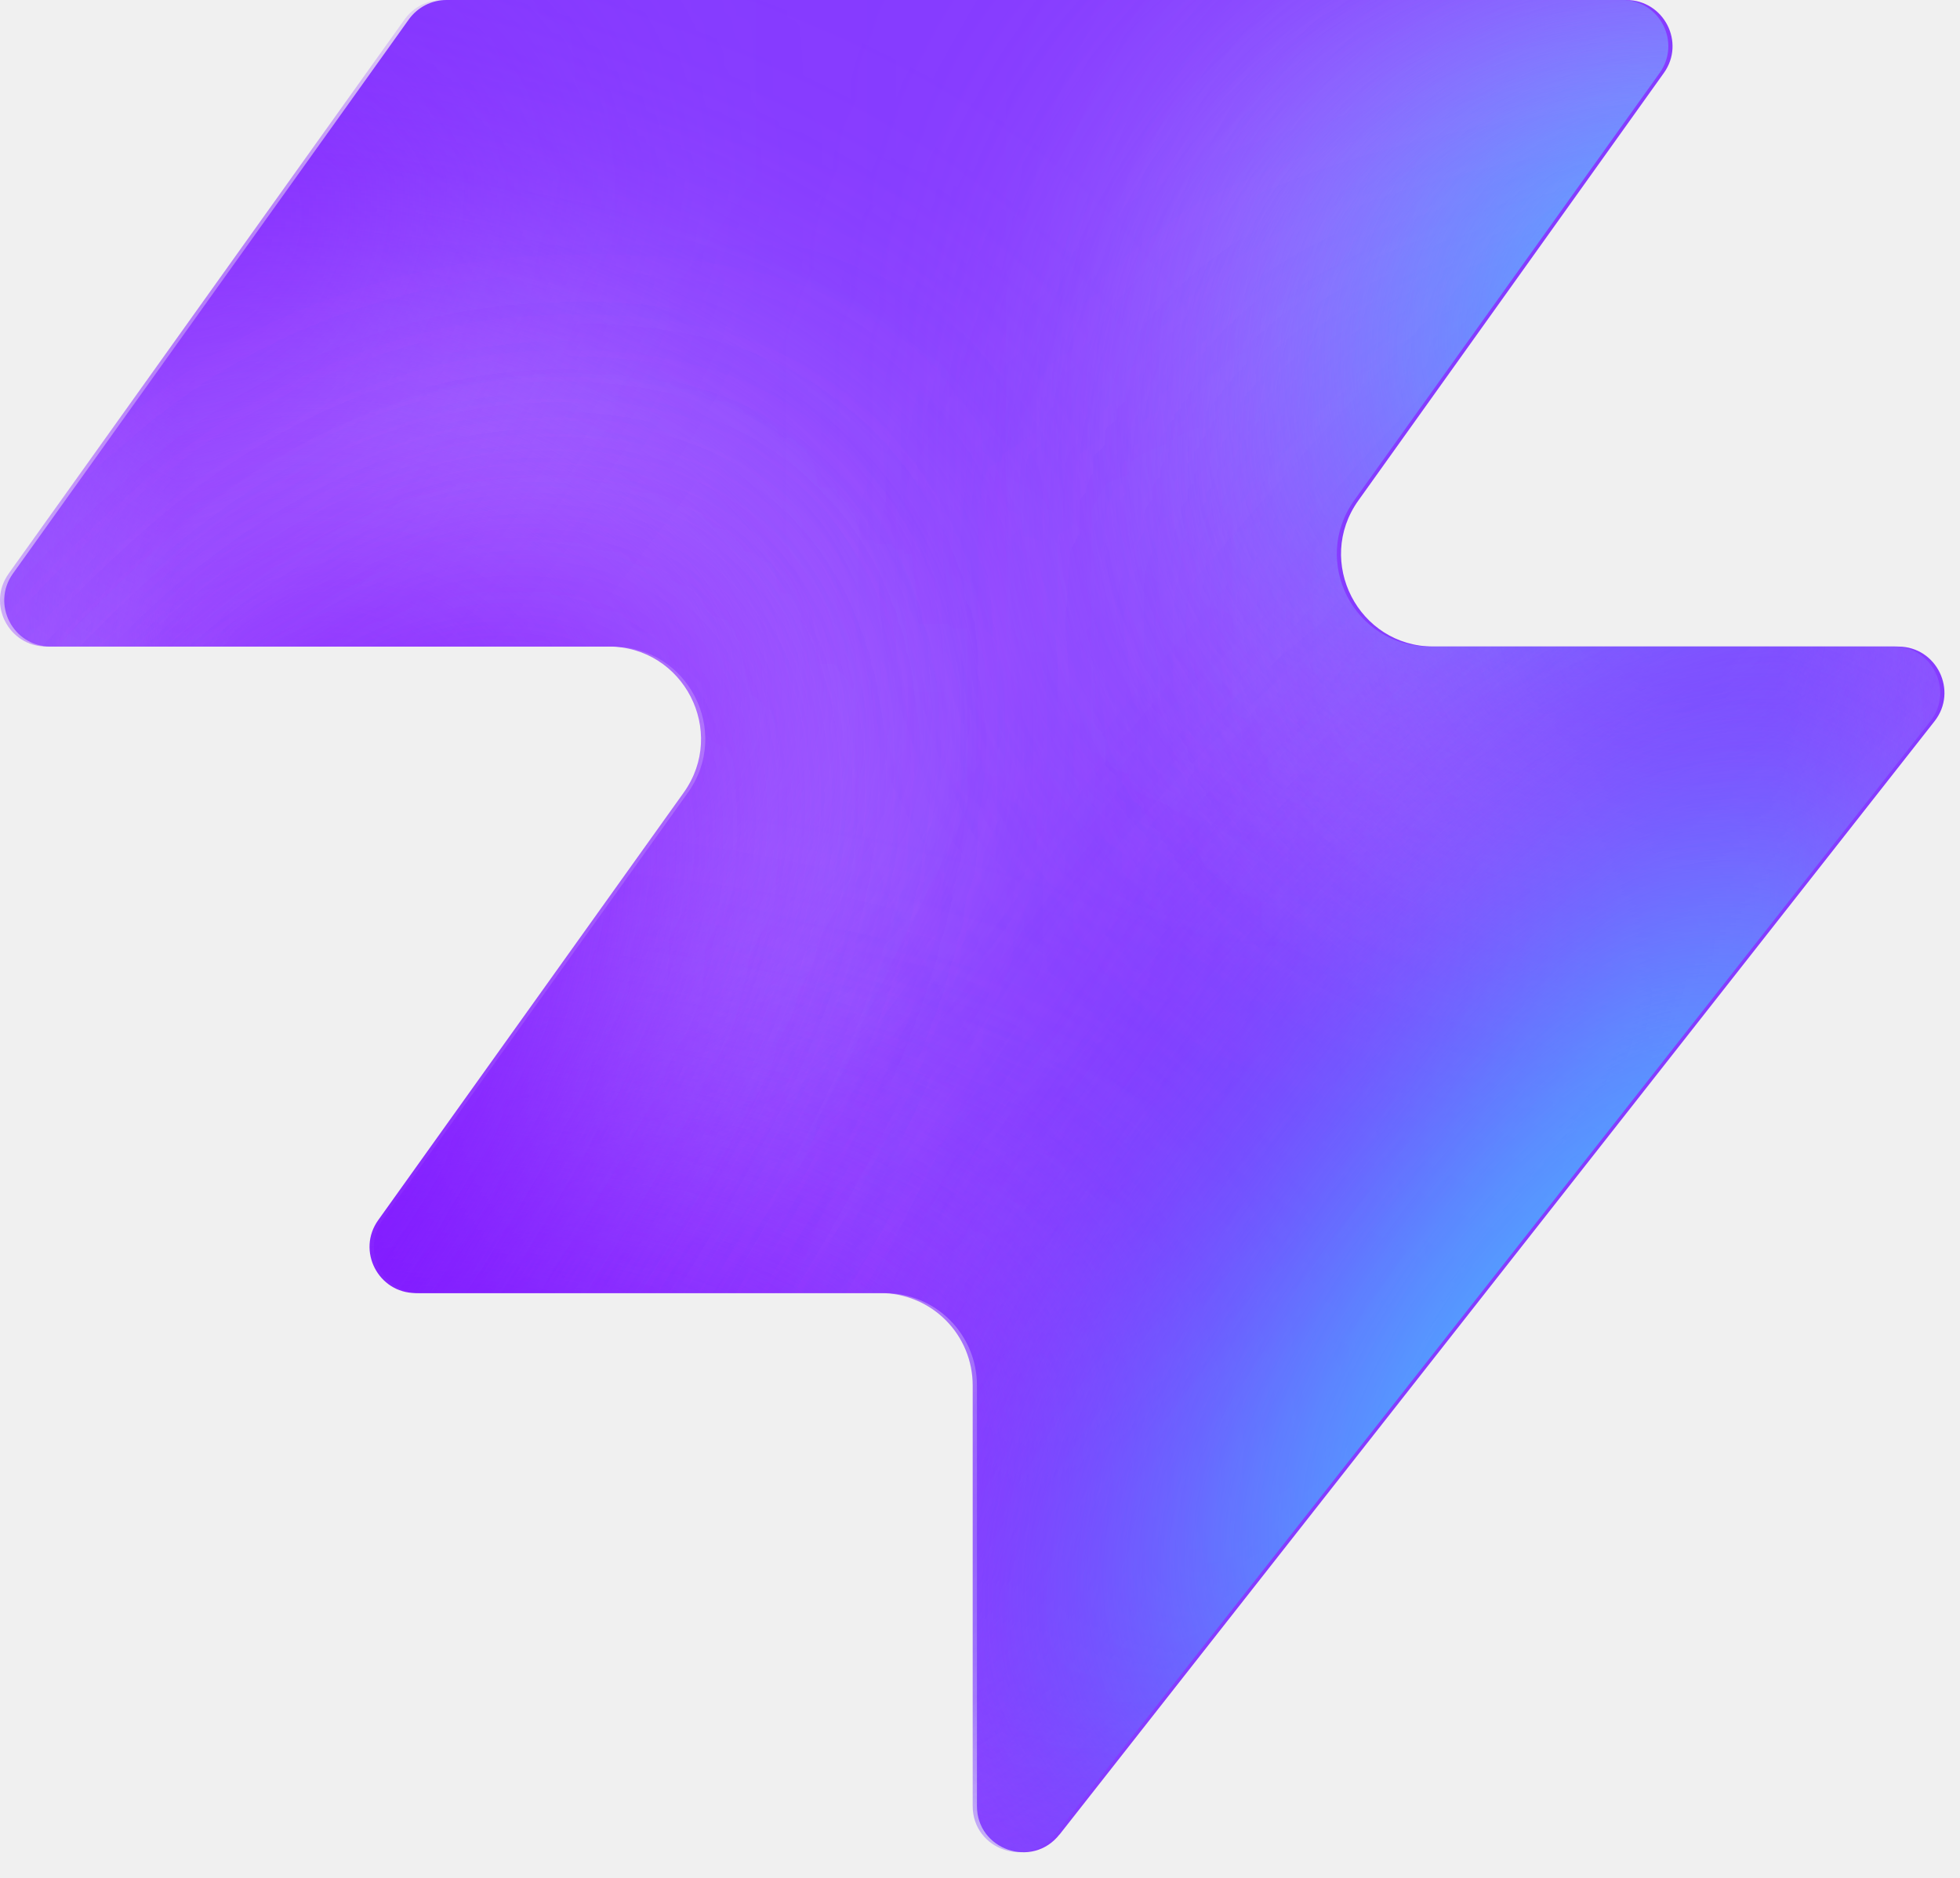
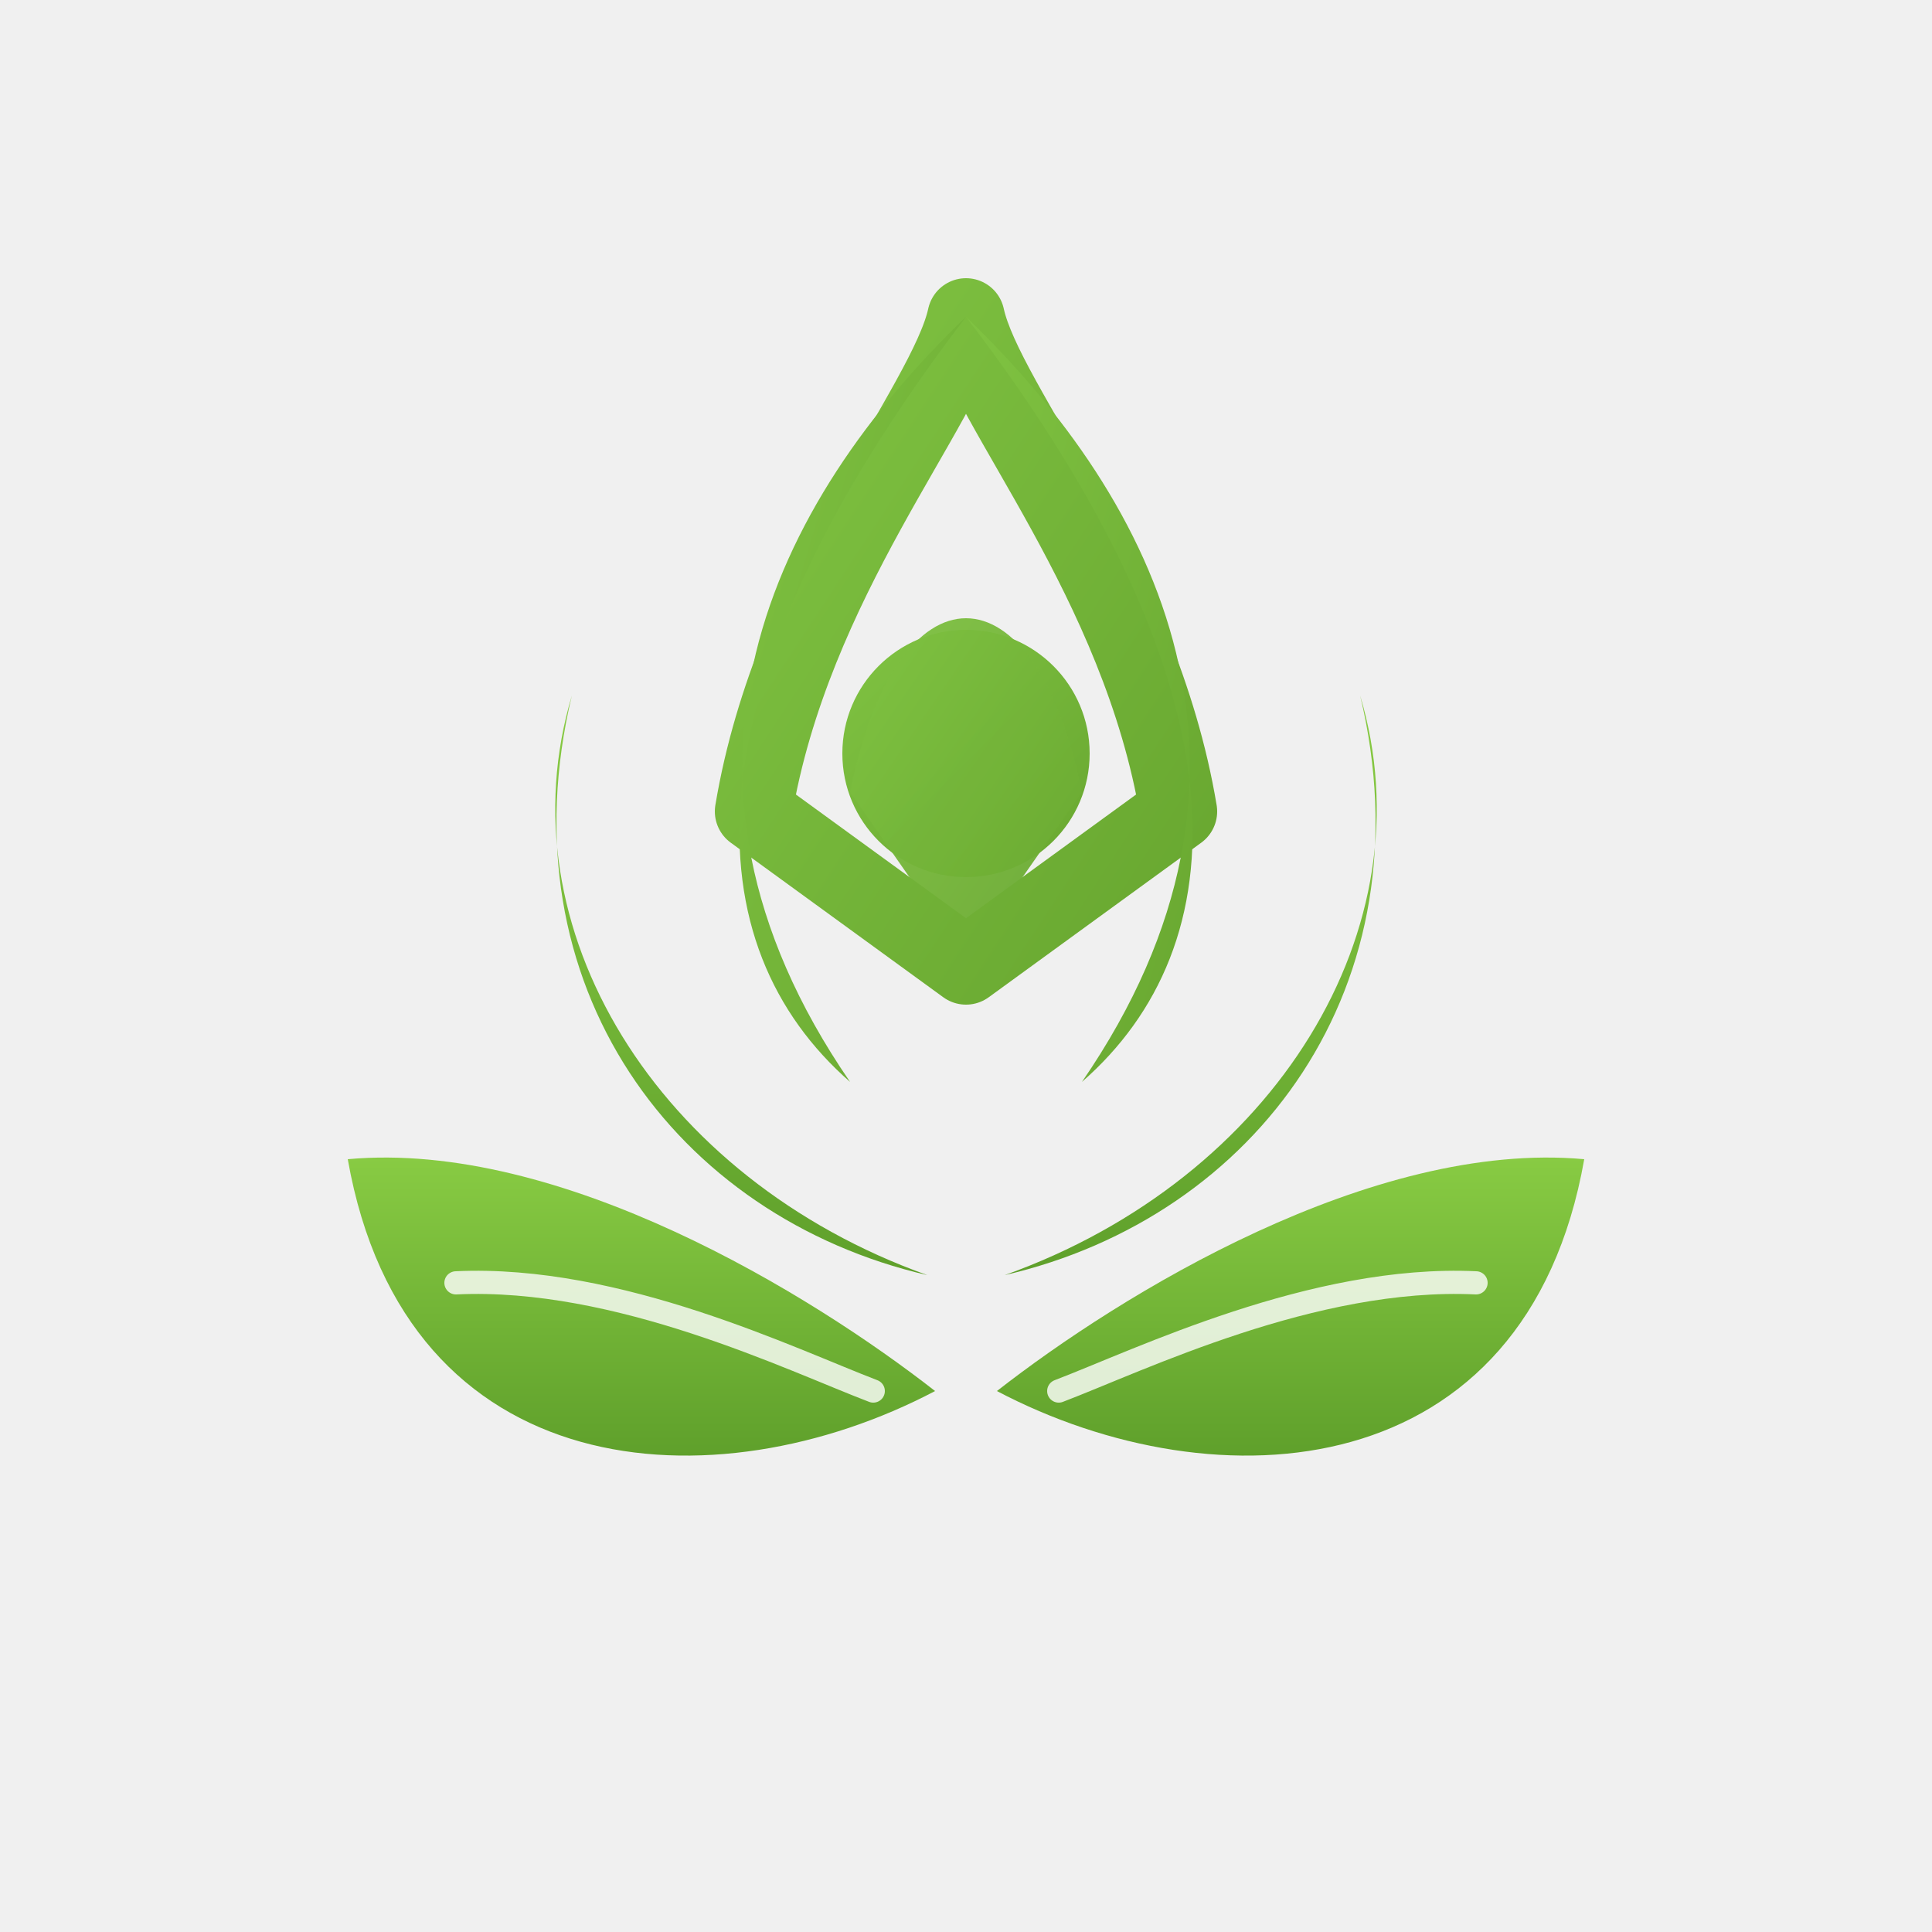
- <svg xmlns="http://www.w3.org/2000/svg" width="48" height="46" fill="none" viewBox="0 0 48 46">
-   <path fill="#863bff" d="M25.946 44.938c-.664.845-2.021.375-2.021-.698V33.937a2.26 2.26 0 0 0-2.262-2.262H10.287c-.92 0-1.456-1.04-.92-1.788l7.48-10.471c1.07-1.497 0-3.578-1.842-3.578H1.237c-.92 0-1.456-1.04-.92-1.788L10.013.474c.214-.297.556-.474.92-.474h28.894c.92 0 1.456 1.04.92 1.788l-7.48 10.471c-1.07 1.498 0 3.579 1.842 3.579h11.377c.943 0 1.473 1.088.89 1.83L25.947 44.94z" style="fill:#863bff;fill:color(display-p3 .525 .23 1);fill-opacity:1" />
-   <mask id="a" width="48" height="46" x="0" y="0" maskUnits="userSpaceOnUse" style="mask-type:alpha">
-     <path fill="#000" d="M25.842 44.938c-.664.844-2.021.375-2.021-.698V33.937a2.26 2.26 0 0 0-2.262-2.262H10.183c-.92 0-1.456-1.04-.92-1.788l7.48-10.471c1.07-1.498 0-3.579-1.842-3.579H1.133c-.92 0-1.456-1.04-.92-1.787L9.91.473c.214-.297.556-.474.92-.474h28.894c.92 0 1.456 1.04.92 1.788l-7.48 10.471c-1.07 1.498 0 3.578 1.842 3.578h11.377c.943 0 1.473 1.088.89 1.832L25.843 44.94z" style="fill:#000;fill-opacity:1" />
-   </mask>
-   <g mask="url(#a)">
-     <g filter="url(#b)">
-       <ellipse cx="5.508" cy="14.704" fill="#ede6ff" rx="5.508" ry="14.704" style="fill:#ede6ff;fill:color(display-p3 .927 .903 1);fill-opacity:1" transform="matrix(.00324 1 1 -.00324 -4.47 31.516)" />
-     </g>
-     <g filter="url(#c)">
-       <ellipse cx="10.399" cy="29.851" fill="#ede6ff" rx="10.399" ry="29.851" style="fill:#ede6ff;fill:color(display-p3 .927 .903 1);fill-opacity:1" transform="matrix(.00324 1 1 -.00324 -39.328 7.883)" />
-     </g>
-     <g filter="url(#d)">
-       <ellipse cx="5.508" cy="30.487" fill="#7e14ff" rx="5.508" ry="30.487" style="fill:#7e14ff;fill:color(display-p3 .492 .077 1);fill-opacity:1" transform="rotate(89.814 -25.913 -14.639)scale(1 -1)" />
-     </g>
-     <g filter="url(#e)">
-       <ellipse cx="5.508" cy="30.599" fill="#7e14ff" rx="5.508" ry="30.599" style="fill:#7e14ff;fill:color(display-p3 .492 .077 1);fill-opacity:1" transform="rotate(89.814 -32.644 -3.334)scale(1 -1)" />
-     </g>
-     <g filter="url(#f)">
-       <ellipse cx="5.508" cy="30.599" fill="#7e14ff" rx="5.508" ry="30.599" style="fill:#7e14ff;fill:color(display-p3 .492 .077 1);fill-opacity:1" transform="matrix(.00324 1 1 -.00324 -34.34 30.47)" />
-     </g>
-     <g filter="url(#g)">
-       <ellipse cx="14.072" cy="22.078" fill="#ede6ff" rx="14.072" ry="22.078" style="fill:#ede6ff;fill:color(display-p3 .927 .903 1);fill-opacity:1" transform="rotate(93.35 24.506 48.493)scale(-1 1)" />
-     </g>
-     <g filter="url(#h)">
-       <ellipse cx="3.47" cy="21.501" fill="#7e14ff" rx="3.47" ry="21.501" style="fill:#7e14ff;fill:color(display-p3 .492 .077 1);fill-opacity:1" transform="rotate(89.009 28.708 47.59)scale(-1 1)" />
-     </g>
-     <g filter="url(#i)">
-       <ellipse cx="3.47" cy="21.501" fill="#7e14ff" rx="3.47" ry="21.501" style="fill:#7e14ff;fill:color(display-p3 .492 .077 1);fill-opacity:1" transform="rotate(89.009 28.708 47.59)scale(-1 1)" />
-     </g>
-     <g filter="url(#j)">
-       <ellipse cx=".387" cy="8.972" fill="#7e14ff" rx="4.407" ry="29.108" style="fill:#7e14ff;fill:color(display-p3 .492 .077 1);fill-opacity:1" transform="rotate(39.51 .387 8.972)" />
-     </g>
-     <g filter="url(#k)">
-       <ellipse cx="47.523" cy="-6.092" fill="#7e14ff" rx="4.407" ry="29.108" style="fill:#7e14ff;fill:color(display-p3 .492 .077 1);fill-opacity:1" transform="rotate(37.892 47.523 -6.092)" />
-     </g>
-     <g filter="url(#l)">
-       <ellipse cx="41.412" cy="6.333" fill="#47bfff" rx="5.971" ry="9.665" style="fill:#47bfff;fill:color(display-p3 .28 .748 1);fill-opacity:1" transform="rotate(37.892 41.412 6.333)" />
-     </g>
-     <g filter="url(#m)">
-       <ellipse cx="-1.879" cy="38.332" fill="#7e14ff" rx="4.407" ry="29.108" style="fill:#7e14ff;fill:color(display-p3 .492 .077 1);fill-opacity:1" transform="rotate(37.892 -1.88 38.332)" />
-     </g>
-     <g filter="url(#n)">
-       <ellipse cx="-1.879" cy="38.332" fill="#7e14ff" rx="4.407" ry="29.108" style="fill:#7e14ff;fill:color(display-p3 .492 .077 1);fill-opacity:1" transform="rotate(37.892 -1.88 38.332)" />
-     </g>
-     <g filter="url(#o)">
-       <ellipse cx="35.651" cy="29.907" fill="#7e14ff" rx="4.407" ry="29.108" style="fill:#7e14ff;fill:color(display-p3 .492 .077 1);fill-opacity:1" transform="rotate(37.892 35.651 29.907)" />
-     </g>
-     <g filter="url(#p)">
-       <ellipse cx="38.418" cy="32.4" fill="#47bfff" rx="5.971" ry="15.297" style="fill:#47bfff;fill:color(display-p3 .28 .748 1);fill-opacity:1" transform="rotate(37.892 38.418 32.4)" />
-     </g>
-   </g>
+ <svg xmlns="http://www.w3.org/2000/svg" viewBox="0 0 500 500" width="100%" height="100%">
  <defs>
-     <filter id="b" width="60.045" height="41.654" x="-19.77" y="16.149" color-interpolation-filters="sRGB" filterUnits="userSpaceOnUse">
-       <feFlood flood-opacity="0" result="BackgroundImageFix" />
-       <feBlend in="SourceGraphic" in2="BackgroundImageFix" result="shape" />
-       <feGaussianBlur result="effect1_foregroundBlur_2002_17158" stdDeviation="7.659" />
-     </filter>
-     <filter id="c" width="90.34" height="51.437" x="-54.613" y="-7.533" color-interpolation-filters="sRGB" filterUnits="userSpaceOnUse">
-       <feFlood flood-opacity="0" result="BackgroundImageFix" />
-       <feBlend in="SourceGraphic" in2="BackgroundImageFix" result="shape" />
-       <feGaussianBlur result="effect1_foregroundBlur_2002_17158" stdDeviation="7.659" />
-     </filter>
-     <filter id="d" width="79.355" height="29.4" x="-49.64" y="2.03" color-interpolation-filters="sRGB" filterUnits="userSpaceOnUse">
-       <feFlood flood-opacity="0" result="BackgroundImageFix" />
-       <feBlend in="SourceGraphic" in2="BackgroundImageFix" result="shape" />
-       <feGaussianBlur result="effect1_foregroundBlur_2002_17158" stdDeviation="4.596" />
-     </filter>
-     <filter id="e" width="79.579" height="29.4" x="-45.045" y="20.029" color-interpolation-filters="sRGB" filterUnits="userSpaceOnUse">
-       <feFlood flood-opacity="0" result="BackgroundImageFix" />
-       <feBlend in="SourceGraphic" in2="BackgroundImageFix" result="shape" />
-       <feGaussianBlur result="effect1_foregroundBlur_2002_17158" stdDeviation="4.596" />
-     </filter>
-     <filter id="f" width="79.579" height="29.4" x="-43.513" y="21.178" color-interpolation-filters="sRGB" filterUnits="userSpaceOnUse">
-       <feFlood flood-opacity="0" result="BackgroundImageFix" />
-       <feBlend in="SourceGraphic" in2="BackgroundImageFix" result="shape" />
-       <feGaussianBlur result="effect1_foregroundBlur_2002_17158" stdDeviation="4.596" />
-     </filter>
-     <filter id="g" width="74.749" height="58.852" x="15.756" y="-17.901" color-interpolation-filters="sRGB" filterUnits="userSpaceOnUse">
-       <feFlood flood-opacity="0" result="BackgroundImageFix" />
-       <feBlend in="SourceGraphic" in2="BackgroundImageFix" result="shape" />
-       <feGaussianBlur result="effect1_foregroundBlur_2002_17158" stdDeviation="7.659" />
-     </filter>
-     <filter id="h" width="61.377" height="25.362" x="23.548" y="2.284" color-interpolation-filters="sRGB" filterUnits="userSpaceOnUse">
-       <feFlood flood-opacity="0" result="BackgroundImageFix" />
-       <feBlend in="SourceGraphic" in2="BackgroundImageFix" result="shape" />
-       <feGaussianBlur result="effect1_foregroundBlur_2002_17158" stdDeviation="4.596" />
-     </filter>
-     <filter id="i" width="61.377" height="25.362" x="23.548" y="2.284" color-interpolation-filters="sRGB" filterUnits="userSpaceOnUse">
-       <feFlood flood-opacity="0" result="BackgroundImageFix" />
-       <feBlend in="SourceGraphic" in2="BackgroundImageFix" result="shape" />
-       <feGaussianBlur result="effect1_foregroundBlur_2002_17158" stdDeviation="4.596" />
-     </filter>
-     <filter id="j" width="56.045" height="63.649" x="-27.636" y="-22.853" color-interpolation-filters="sRGB" filterUnits="userSpaceOnUse">
-       <feFlood flood-opacity="0" result="BackgroundImageFix" />
-       <feBlend in="SourceGraphic" in2="BackgroundImageFix" result="shape" />
-       <feGaussianBlur result="effect1_foregroundBlur_2002_17158" stdDeviation="4.596" />
-     </filter>
-     <filter id="k" width="54.814" height="64.646" x="20.116" y="-38.415" color-interpolation-filters="sRGB" filterUnits="userSpaceOnUse">
-       <feFlood flood-opacity="0" result="BackgroundImageFix" />
-       <feBlend in="SourceGraphic" in2="BackgroundImageFix" result="shape" />
-       <feGaussianBlur result="effect1_foregroundBlur_2002_17158" stdDeviation="4.596" />
-     </filter>
-     <filter id="l" width="33.541" height="35.313" x="24.641" y="-11.323" color-interpolation-filters="sRGB" filterUnits="userSpaceOnUse">
-       <feFlood flood-opacity="0" result="BackgroundImageFix" />
-       <feBlend in="SourceGraphic" in2="BackgroundImageFix" result="shape" />
-       <feGaussianBlur result="effect1_foregroundBlur_2002_17158" stdDeviation="4.596" />
-     </filter>
-     <filter id="m" width="54.814" height="64.646" x="-29.286" y="6.009" color-interpolation-filters="sRGB" filterUnits="userSpaceOnUse">
-       <feFlood flood-opacity="0" result="BackgroundImageFix" />
-       <feBlend in="SourceGraphic" in2="BackgroundImageFix" result="shape" />
-       <feGaussianBlur result="effect1_foregroundBlur_2002_17158" stdDeviation="4.596" />
-     </filter>
-     <filter id="n" width="54.814" height="64.646" x="-29.286" y="6.009" color-interpolation-filters="sRGB" filterUnits="userSpaceOnUse">
-       <feFlood flood-opacity="0" result="BackgroundImageFix" />
-       <feBlend in="SourceGraphic" in2="BackgroundImageFix" result="shape" />
-       <feGaussianBlur result="effect1_foregroundBlur_2002_17158" stdDeviation="4.596" />
-     </filter>
-     <filter id="o" width="54.814" height="64.646" x="8.244" y="-2.416" color-interpolation-filters="sRGB" filterUnits="userSpaceOnUse">
-       <feFlood flood-opacity="0" result="BackgroundImageFix" />
-       <feBlend in="SourceGraphic" in2="BackgroundImageFix" result="shape" />
-       <feGaussianBlur result="effect1_foregroundBlur_2002_17158" stdDeviation="4.596" />
-     </filter>
-     <filter id="p" width="39.409" height="43.623" x="18.713" y="10.588" color-interpolation-filters="sRGB" filterUnits="userSpaceOnUse">
-       <feFlood flood-opacity="0" result="BackgroundImageFix" />
-       <feBlend in="SourceGraphic" in2="BackgroundImageFix" result="shape" />
-       <feGaussianBlur result="effect1_foregroundBlur_2002_17158" stdDeviation="4.596" />
-     </filter>
+     <linearGradient id="rwGreenGrad" x1="0%" y1="0%" x2="100%" y2="100%">
+       <stop offset="0%" stop-color="#80c342" />
+       <stop offset="100%" stop-color="#68a730" />
+     </linearGradient>
+     <linearGradient id="rwLeafGrad" x1="0%" y1="0%" x2="0%" y2="100%">
+       <stop offset="0%" stop-color="#88cb43" />
+       <stop offset="100%" stop-color="#5fa02b" />
+     </linearGradient>
  </defs>
+   <circle cx="250" cy="195" r="32" fill="url(#rwGreenGrad)" />
+   <path d="M 250 248 L 220 205 C 232 145, 268 145, 280 205 Z" fill="url(#rwGreenGrad)" opacity="0.95" />
+   <path d="M 250 250 L 195 210 C 205 150, 245 105, 250 82 C 255 105, 295 150, 305 210 L 250 250 Z" fill="none" stroke="url(#rwGreenGrad)" stroke-width="20" stroke-linecap="round" stroke-linejoin="round" />
+   <path d="M 250 82 C 200 130, 165 200, 220 280 C 180 245, 175 180, 250 82 Z" fill="url(#rwGreenGrad)" />
+   <path d="M 250 82 C 300 130, 335 200, 280 280 C 320 245, 325 180, 250 82 Z" fill="url(#rwGreenGrad)" />
+   <path d="M 148 180 C 130 240, 170 305, 240 330 C 175 315, 130 255, 148 180 Z" fill="url(#rwLeafGrad)" />
+   <path d="M 352 180 C 370 240, 330 305, 260 330 C 325 315, 370 255, 352 180 Z" fill="url(#rwLeafGrad)" />
+   <path d="M 90 300 C 145 295, 210 335, 242 360 C 185 390, 105 385, 90 300 Z" fill="url(#rwLeafGrad)" />
+   <path d="M 118 332 C 160 330, 205 352, 226 360" fill="none" stroke="#ffffff" stroke-width="6" stroke-linecap="round" opacity="0.8" />
+   <path d="M 410 300 C 355 295, 290 335, 258 360 C 315 390, 395 385, 410 300 Z" fill="url(#rwLeafGrad)" />
+   <path d="M 382 332 C 340 330, 295 352, 274 360" fill="none" stroke="#ffffff" stroke-width="6" stroke-linecap="round" opacity="0.8" />
</svg>
